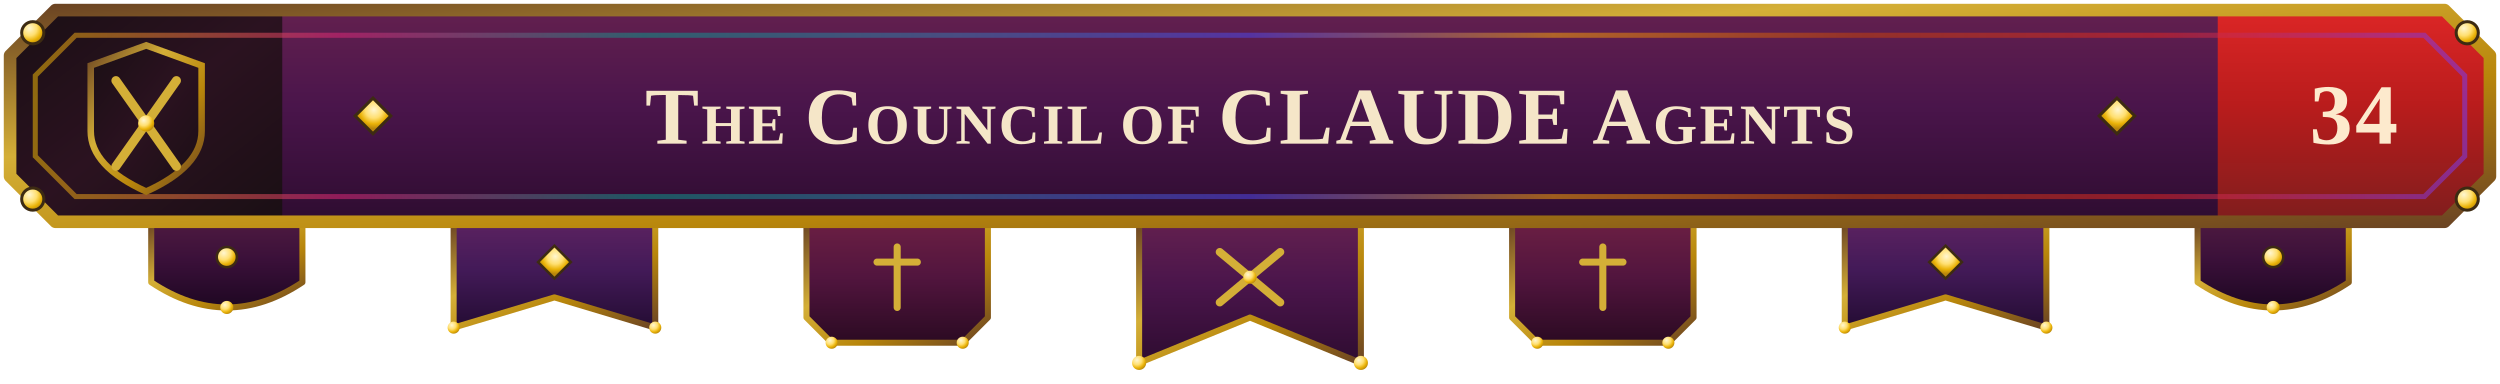
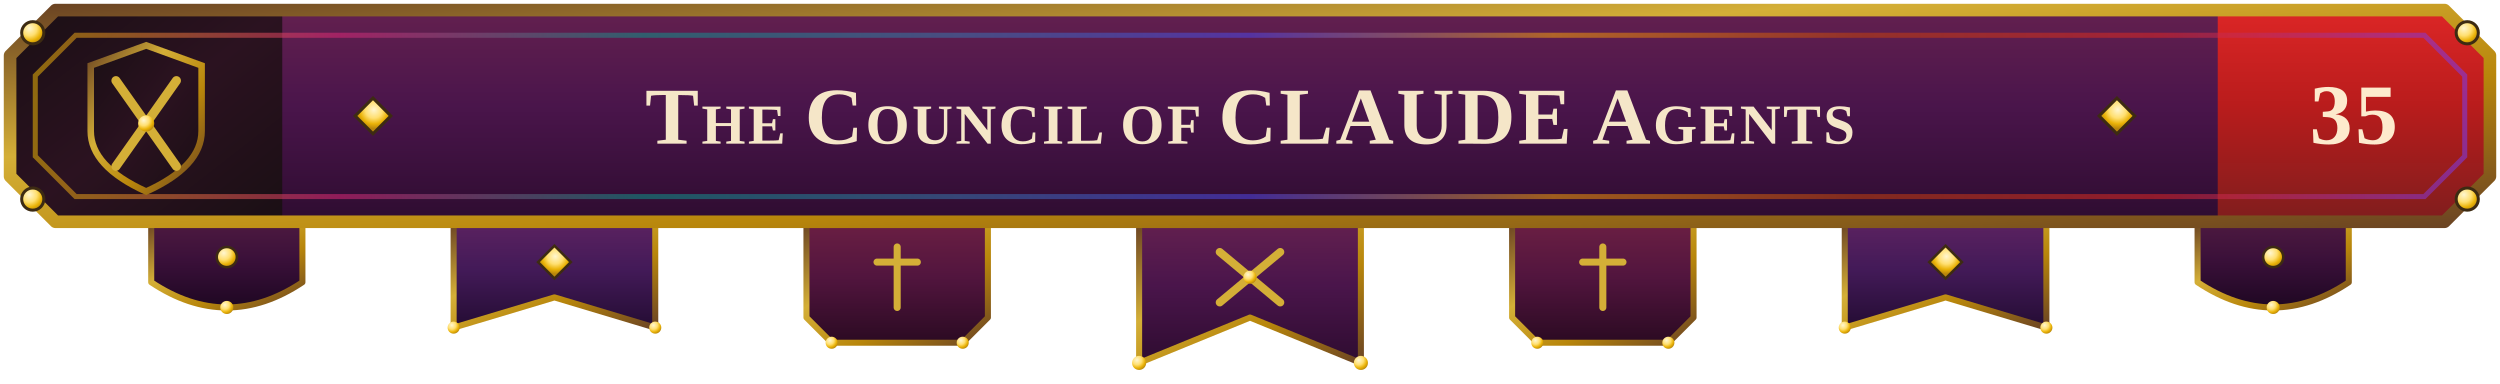
- <svg xmlns="http://www.w3.org/2000/svg" width="372" height="57" viewBox="0 0 496 76" role="img" aria-label="The Council of CLAUDE Agents: 34">
+ <svg xmlns="http://www.w3.org/2000/svg" width="372" height="57" viewBox="0 0 496 76" role="img" aria-label="The Council of CLAUDE Agents: 35">
  <defs>
    <linearGradient id="bdgBgGrad" x1="0%" y1="0%" x2="100%" y2="100%">
      <stop offset="0%" stop-color="#1a0f14" />
      <stop offset="50%" stop-color="#2b1220" />
      <stop offset="100%" stop-color="#1a0f14" />
    </linearGradient>
    <linearGradient id="bdgBronzeGrad" x1="0%" y1="0%" x2="100%" y2="100%">
      <stop offset="0%" stop-color="#6b4423" />
      <stop offset="35%" stop-color="#d4af37" />
      <stop offset="65%" stop-color="#b8860b" />
      <stop offset="100%" stop-color="#6b4423" />
    </linearGradient>
    <linearGradient id="bdgCouncilGrad" x1="0%" y1="0%" x2="100%" y2="0%">
      <stop offset="0%" stop-color="#eab308" />
      <stop offset="12.5%" stop-color="#db2777" />
      <stop offset="25%" stop-color="#0d9488" />
      <stop offset="37.5%" stop-color="#3776ab" />
      <stop offset="50%" stop-color="#4f46e5" />
      <stop offset="62.5%" stop-color="#f59e0b" />
      <stop offset="75%" stop-color="#c2410c" />
      <stop offset="87.5%" stop-color="#dc2626" />
      <stop offset="100%" stop-color="#7c3aed" />
    </linearGradient>
    <linearGradient id="bdgPlumGrad" x1="0%" y1="0%" x2="0%" y2="100%">
      <stop offset="0%" stop-color="#63204f" />
      <stop offset="45%" stop-color="#4a154b" />
      <stop offset="100%" stop-color="#2e0c30" />
    </linearGradient>
    <linearGradient id="bdgCountGrad" x1="0%" y1="0%" x2="0%" y2="100%">
      <stop offset="0%" stop-color="#dc2626" />
      <stop offset="45%" stop-color="#b91c1c" />
      <stop offset="100%" stop-color="#7f1d1d" />
    </linearGradient>
    <radialGradient id="bdgGemGrad" cx="35%" cy="30%" r="75%">
      <stop offset="0%" stop-color="#fff6d0" />
      <stop offset="45%" stop-color="#ffdf70" />
      <stop offset="75%" stop-color="#eab308" />
      <stop offset="100%" stop-color="#b8860b" />
    </radialGradient>
    <linearGradient id="penPlumDeep" x1="0%" y1="0%" x2="0%" y2="100%">
      <stop offset="0%" stop-color="#4e1a40" />
      <stop offset="45%" stop-color="#3a1039" />
      <stop offset="100%" stop-color="#1e0722" />
    </linearGradient>
    <linearGradient id="penPlumWarm" x1="0%" y1="0%" x2="0%" y2="100%">
      <stop offset="0%" stop-color="#6b1f43" />
      <stop offset="45%" stop-color="#52153e" />
      <stop offset="100%" stop-color="#2b0a22" />
    </linearGradient>
    <linearGradient id="penPlumCool" x1="0%" y1="0%" x2="0%" y2="100%">
      <stop offset="0%" stop-color="#5b2260" />
      <stop offset="45%" stop-color="#431a58" />
      <stop offset="100%" stop-color="#240c33" />
    </linearGradient>
  </defs>
  <path d="M 11 2 L 485 2 L 494 11 L 494 35 L 485 44 L 11 44 L 2 35 L 2 11 Z" fill="url(#bdgPlumGrad)" />
  <path d="M 11 2 L 56 2 L 56 44 L 11 44 L 2 35 L 2 11 Z" fill="url(#bdgBgGrad)" />
  <line x1="56" y1="3" x2="56" y2="43" stroke="url(#bdgBronzeGrad)" stroke-width="1.5" />
  <path d="M 440 2 L 485 2 L 494 11 L 494 35 L 485 44 L 440 44 Z" fill="url(#bdgCountGrad)" />
  <line x1="440" y1="3" x2="440" y2="43" stroke="url(#bdgBronzeGrad)" stroke-width="1.5" />
  <path d="M 15 7 L 481 7 L 489 15 L 489 31 L 481 39 L 15 39 L 7 31 L 7 15 Z" fill="none" stroke="url(#bdgCouncilGrad)" stroke-width="1" opacity="0.55" />
  <g stroke="url(#bdgBronzeGrad)" stroke-width="1.2" stroke-linejoin="round">
    <path d="M 30 44 L 60 44 L 60 56 Q 45 66 30 56 Z" fill="url(#penPlumDeep)" />
    <path d="M 90 44 L 130 44 L 130 65 L 110 59 L 90 65 Z" fill="url(#penPlumCool)" />
    <path d="M 160 44 L 196 44 L 196 63 L 191 68 L 165 68 L 160 63 Z" fill="url(#penPlumWarm)" />
    <path d="M 226 44 L 270 44 L 270 72 L 248 63 L 226 72 Z" fill="url(#bdgPlumGrad)" />
    <path d="M 300 44 L 336 44 L 336 63 L 331 68 L 305 68 L 300 63 Z" fill="url(#penPlumWarm)" />
    <path d="M 366 44 L 406 44 L 406 65 L 386 59 L 366 65 Z" fill="url(#penPlumCool)" />
    <path d="M 436 44 L 466 44 L 466 56 Q 451 66 436 56 Z" fill="url(#penPlumDeep)" />
  </g>
  <g fill="url(#bdgGemGrad)">
    <circle cx="45" cy="61" r="1.3" />
    <circle cx="451" cy="61" r="1.3" />
    <circle cx="90" cy="65" r="1.2" />
    <circle cx="130" cy="65" r="1.2" />
    <circle cx="366" cy="65" r="1.2" />
    <circle cx="406" cy="65" r="1.2" />
    <circle cx="165" cy="68" r="1.2" />
    <circle cx="191" cy="68" r="1.2" />
    <circle cx="305" cy="68" r="1.2" />
    <circle cx="331" cy="68" r="1.2" />
    <circle cx="226" cy="72" r="1.4" />
    <circle cx="270" cy="72" r="1.4" />
  </g>
  <g fill="url(#bdgGemGrad)" stroke="#3d2b12" stroke-width="0.5">
    <circle cx="45" cy="51" r="2" />
    <circle cx="451" cy="51" r="2" />
    <rect width="4.6" height="4.6" transform="translate(110,52) rotate(45) translate(-2.3,-2.3)" />
    <rect width="4.6" height="4.6" transform="translate(386,52) rotate(45) translate(-2.3,-2.3)" />
  </g>
  <g stroke="#d4af37" stroke-width="1.4" stroke-linecap="round">
    <line x1="178" y1="49" x2="178" y2="61" />
    <line x1="174" y1="52" x2="182" y2="52" />
    <line x1="318" y1="49" x2="318" y2="61" />
    <line x1="314" y1="52" x2="322" y2="52" />
  </g>
  <path d="M 242 50 L 254 60 M 254 50 L 242 60" stroke="#d4af37" stroke-width="1.6" stroke-linecap="round" />
  <circle cx="248" cy="55" r="1.3" fill="url(#bdgGemGrad)" />
  <path d="M 11 2 L 485 2 L 494 11 L 494 35 L 485 44 L 11 44 L 2 35 L 2 11 Z" fill="none" stroke="url(#bdgBronzeGrad)" stroke-width="2.5" stroke-linejoin="round" />
  <path d="M 29 9 L 40 13 L 40 26 Q 40 33 29 38 Q 18 33 18 26 L 18 13 Z" fill="url(#bdgBgGrad)" stroke="url(#bdgBronzeGrad)" stroke-width="1.3" />
  <path d="M 23 16 L 35 33 M 35 16 L 23 33" stroke="#d4af37" stroke-width="1.8" stroke-linecap="round" />
  <circle cx="29" cy="24.5" r="1.6" fill="url(#bdgGemGrad)" />
  <rect width="5" height="5" fill="url(#bdgGemGrad)" stroke="#3d2b12" stroke-width="0.6" transform="translate(74,23) rotate(45) translate(-2.5,-2.5)" />
  <rect width="5" height="5" fill="url(#bdgGemGrad)" stroke="#3d2b12" stroke-width="0.6" transform="translate(420,23) rotate(45) translate(-2.5,-2.5)" />
  <g fill="url(#bdgGemGrad)" stroke="#3d2b12" stroke-width="0.6">
    <circle cx="6.5" cy="6.5" r="2.2" />
    <circle cx="489.5" cy="6.5" r="2.2" />
    <circle cx="489.5" cy="39.5" r="2.2" />
    <circle cx="6.5" cy="39.5" r="2.2" />
  </g>
  <text x="248" y="28.5" text-anchor="middle" fill="#f5e6c8" font-family="Cinzel, Georgia, 'Times New Roman', serif" font-size="16" font-weight="700" letter-spacing="0.5" style="font-variant: small-caps">The Council of CLAUDE Agents</text>
-   <text x="467" y="28.5" text-anchor="middle" fill="#fdeacd" font-family="Cinzel, Georgia, 'Times New Roman', serif" font-size="17" font-weight="700" letter-spacing="0.5">34</text>
+   <text x="467" y="28.5" text-anchor="middle" fill="#fdeacd" font-family="Cinzel, Georgia, 'Times New Roman', serif" font-size="17" font-weight="700" letter-spacing="0.5">35</text>
</svg>
